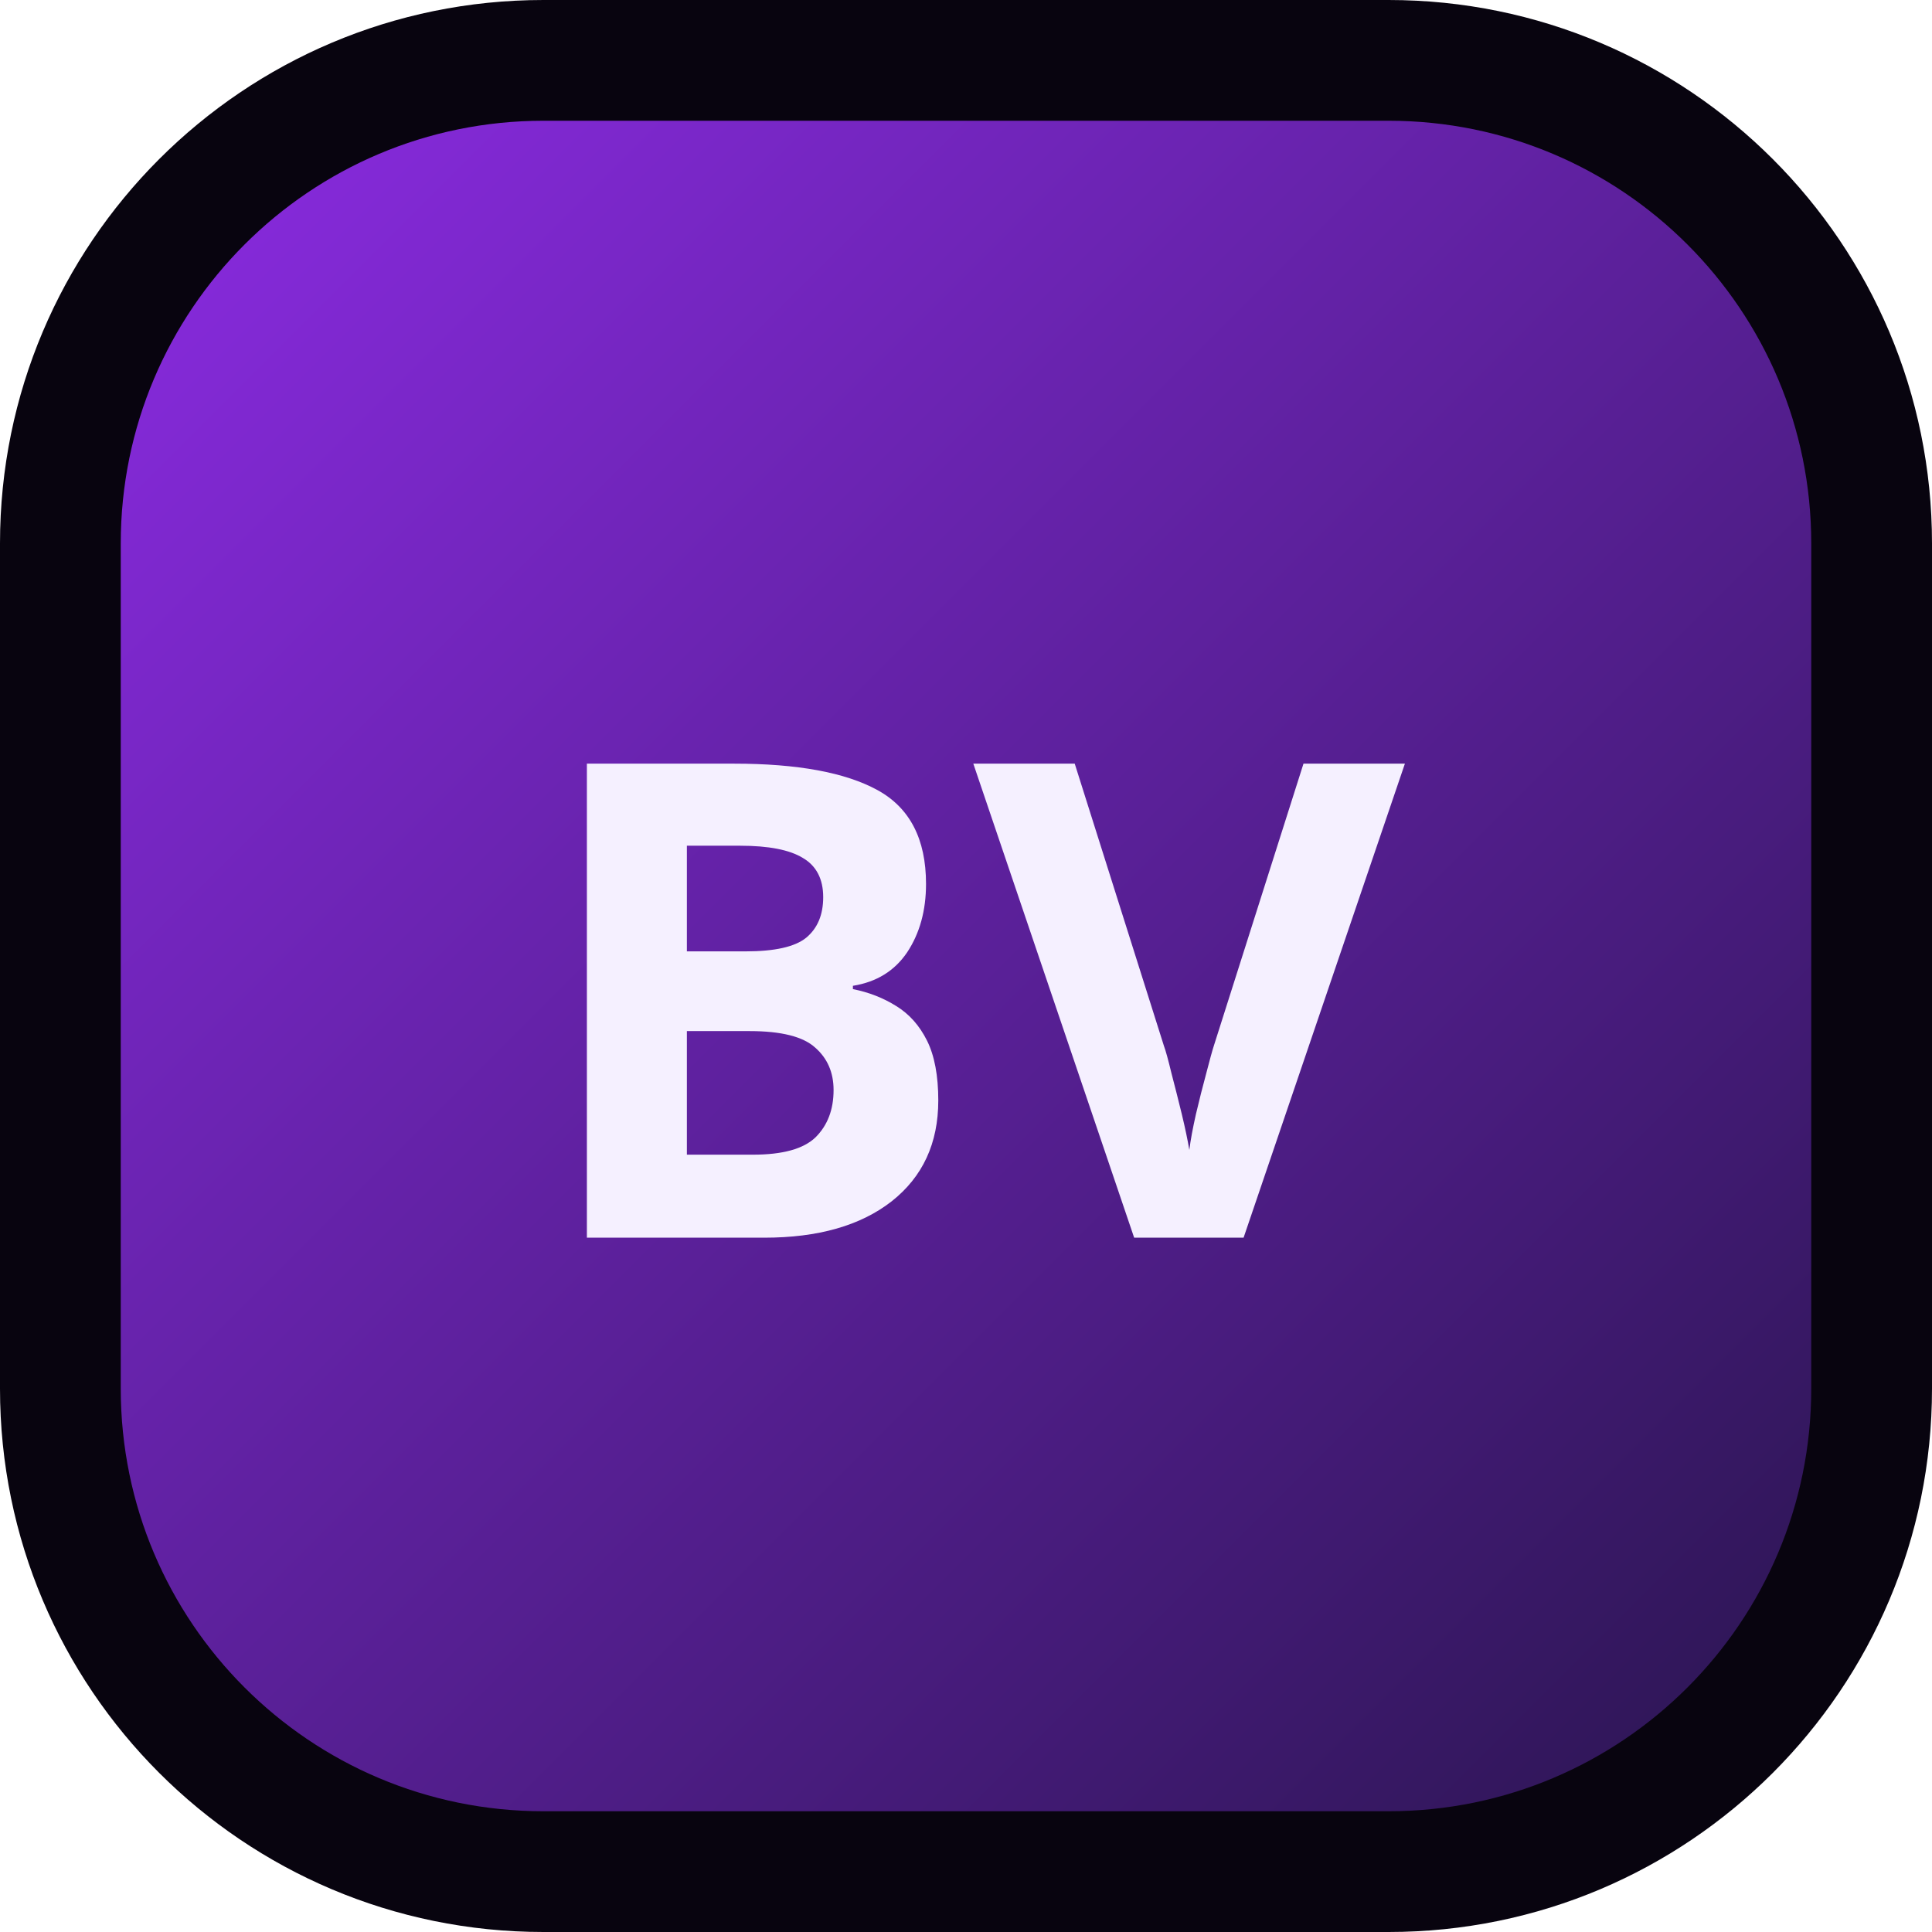
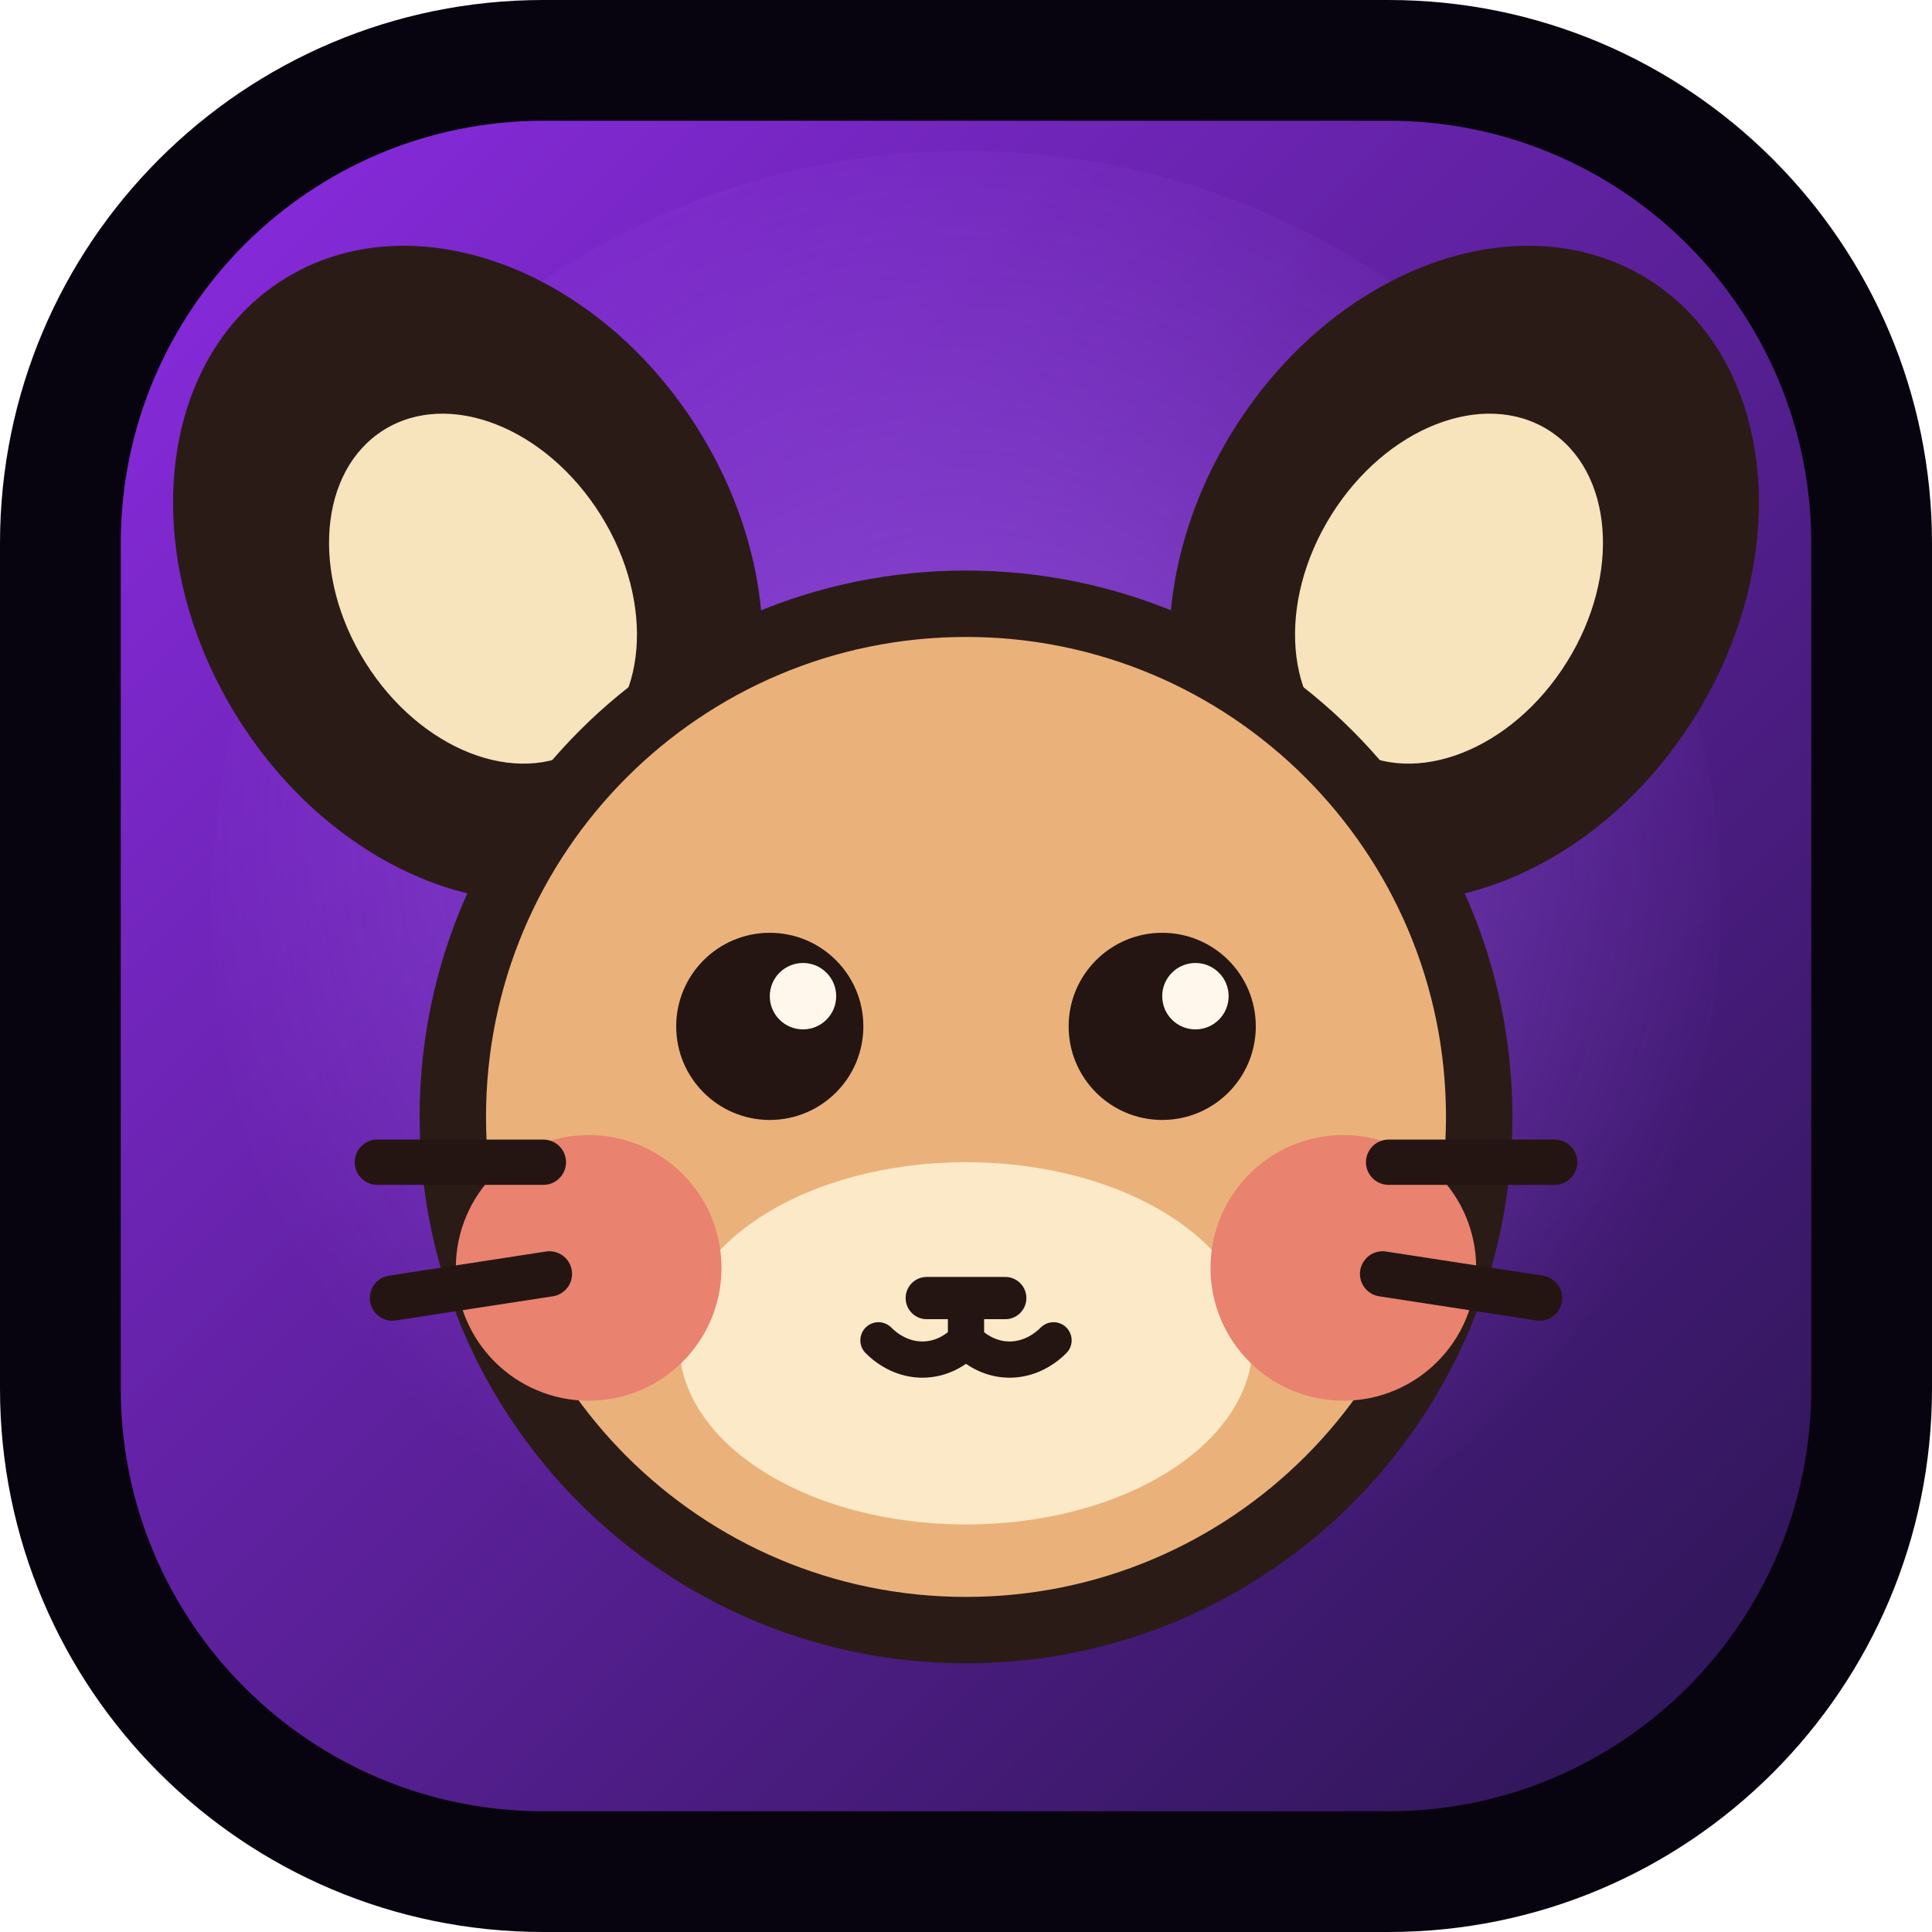
<svg xmlns="http://www.w3.org/2000/svg" viewBox="0 0 64 64">
  <defs>
-     <linearGradient id="g" x1="0" y1="0" x2="1" y2="1">
+     <linearGradient id="tile" x1="0" y1="0" x2="1" y2="1">
      <stop offset="0" stop-color="#8b2be2" />
      <stop offset="1" stop-color="#2a1550" />
    </linearGradient>
+     <radialGradient id="glow" cx="32" cy="28" r="26" gradientUnits="userSpaceOnUse">
+       <stop offset="0" stop-color="#b06bff" stop-opacity="0.55" />
+       <stop offset="1" stop-color="#b06bff" stop-opacity="0" />
+     </radialGradient>
  </defs>
  <rect width="64" height="64" rx="18" fill="#08040f" />
-   <rect x="4" y="4" width="56" height="56" rx="14" fill="url(#g)" />
-   <text x="32" y="41" fill="#f5f0ff" font-family="Segoe UI, sans-serif" font-size="22" font-weight="700" text-anchor="middle">BV</text>
+   <rect x="4" y="4" width="56" height="56" rx="14" fill="url(#tile)" />
+   <circle cx="32" cy="30" r="25" fill="url(#glow)" />
+   <g>
+     <ellipse cx="15.5" cy="19" rx="9" ry="11.5" transform="rotate(-32 15.5 19)" fill="#2b1b17" />
+     <ellipse cx="48.5" cy="19" rx="9" ry="11.5" transform="rotate(32 48.5 19)" fill="#2b1b17" />
+     <ellipse cx="16" cy="19.5" rx="4.6" ry="6.2" transform="rotate(-32 16 19.5)" fill="#f7e3bc" />
+     <ellipse cx="48" cy="19.5" rx="4.6" ry="6.2" transform="rotate(32 48 19.5)" fill="#f7e3bc" />
+   </g>
+   <circle cx="32" cy="37" r="17" fill="#eab27a" stroke="#2b1b17" stroke-width="2.2" />
+   <ellipse cx="32" cy="44.5" rx="9.5" ry="6" fill="#fbe9c8" />
+   <circle cx="19.5" cy="42" r="4.4" fill="#e9826f" />
+   <circle cx="44.5" cy="42" r="4.4" fill="#e9826f" />
+   <circle cx="25.5" cy="34" r="3.1" fill="#241512" />
+   <circle cx="38.5" cy="34" r="3.1" fill="#241512" />
+   <circle cx="26.6" cy="33" r="1.1" fill="#fff7ec" />
+   <circle cx="39.6" cy="33" r="1.1" fill="#fff7ec" />
+   <path d="M30.7 43h2.6" stroke="#241512" stroke-width="1.4" stroke-linecap="round" />
+   <path d="M32 43v1.4M32 44.4c-.9.9-2.1.8-2.9 0M32 44.4c.9.9 2.1.8 2.9 0" fill="none" stroke="#241512" stroke-width="1.2" stroke-linecap="round" />
+   <g stroke="#241512" stroke-width="1.5" stroke-linecap="round">
+     <path d="M12.5 38.5h5.5M13 43l5.2-.8" />
+     <path d="M51.5 38.5h-5.5M51 43l-5.2-.8" />
+   </g>
</svg>
